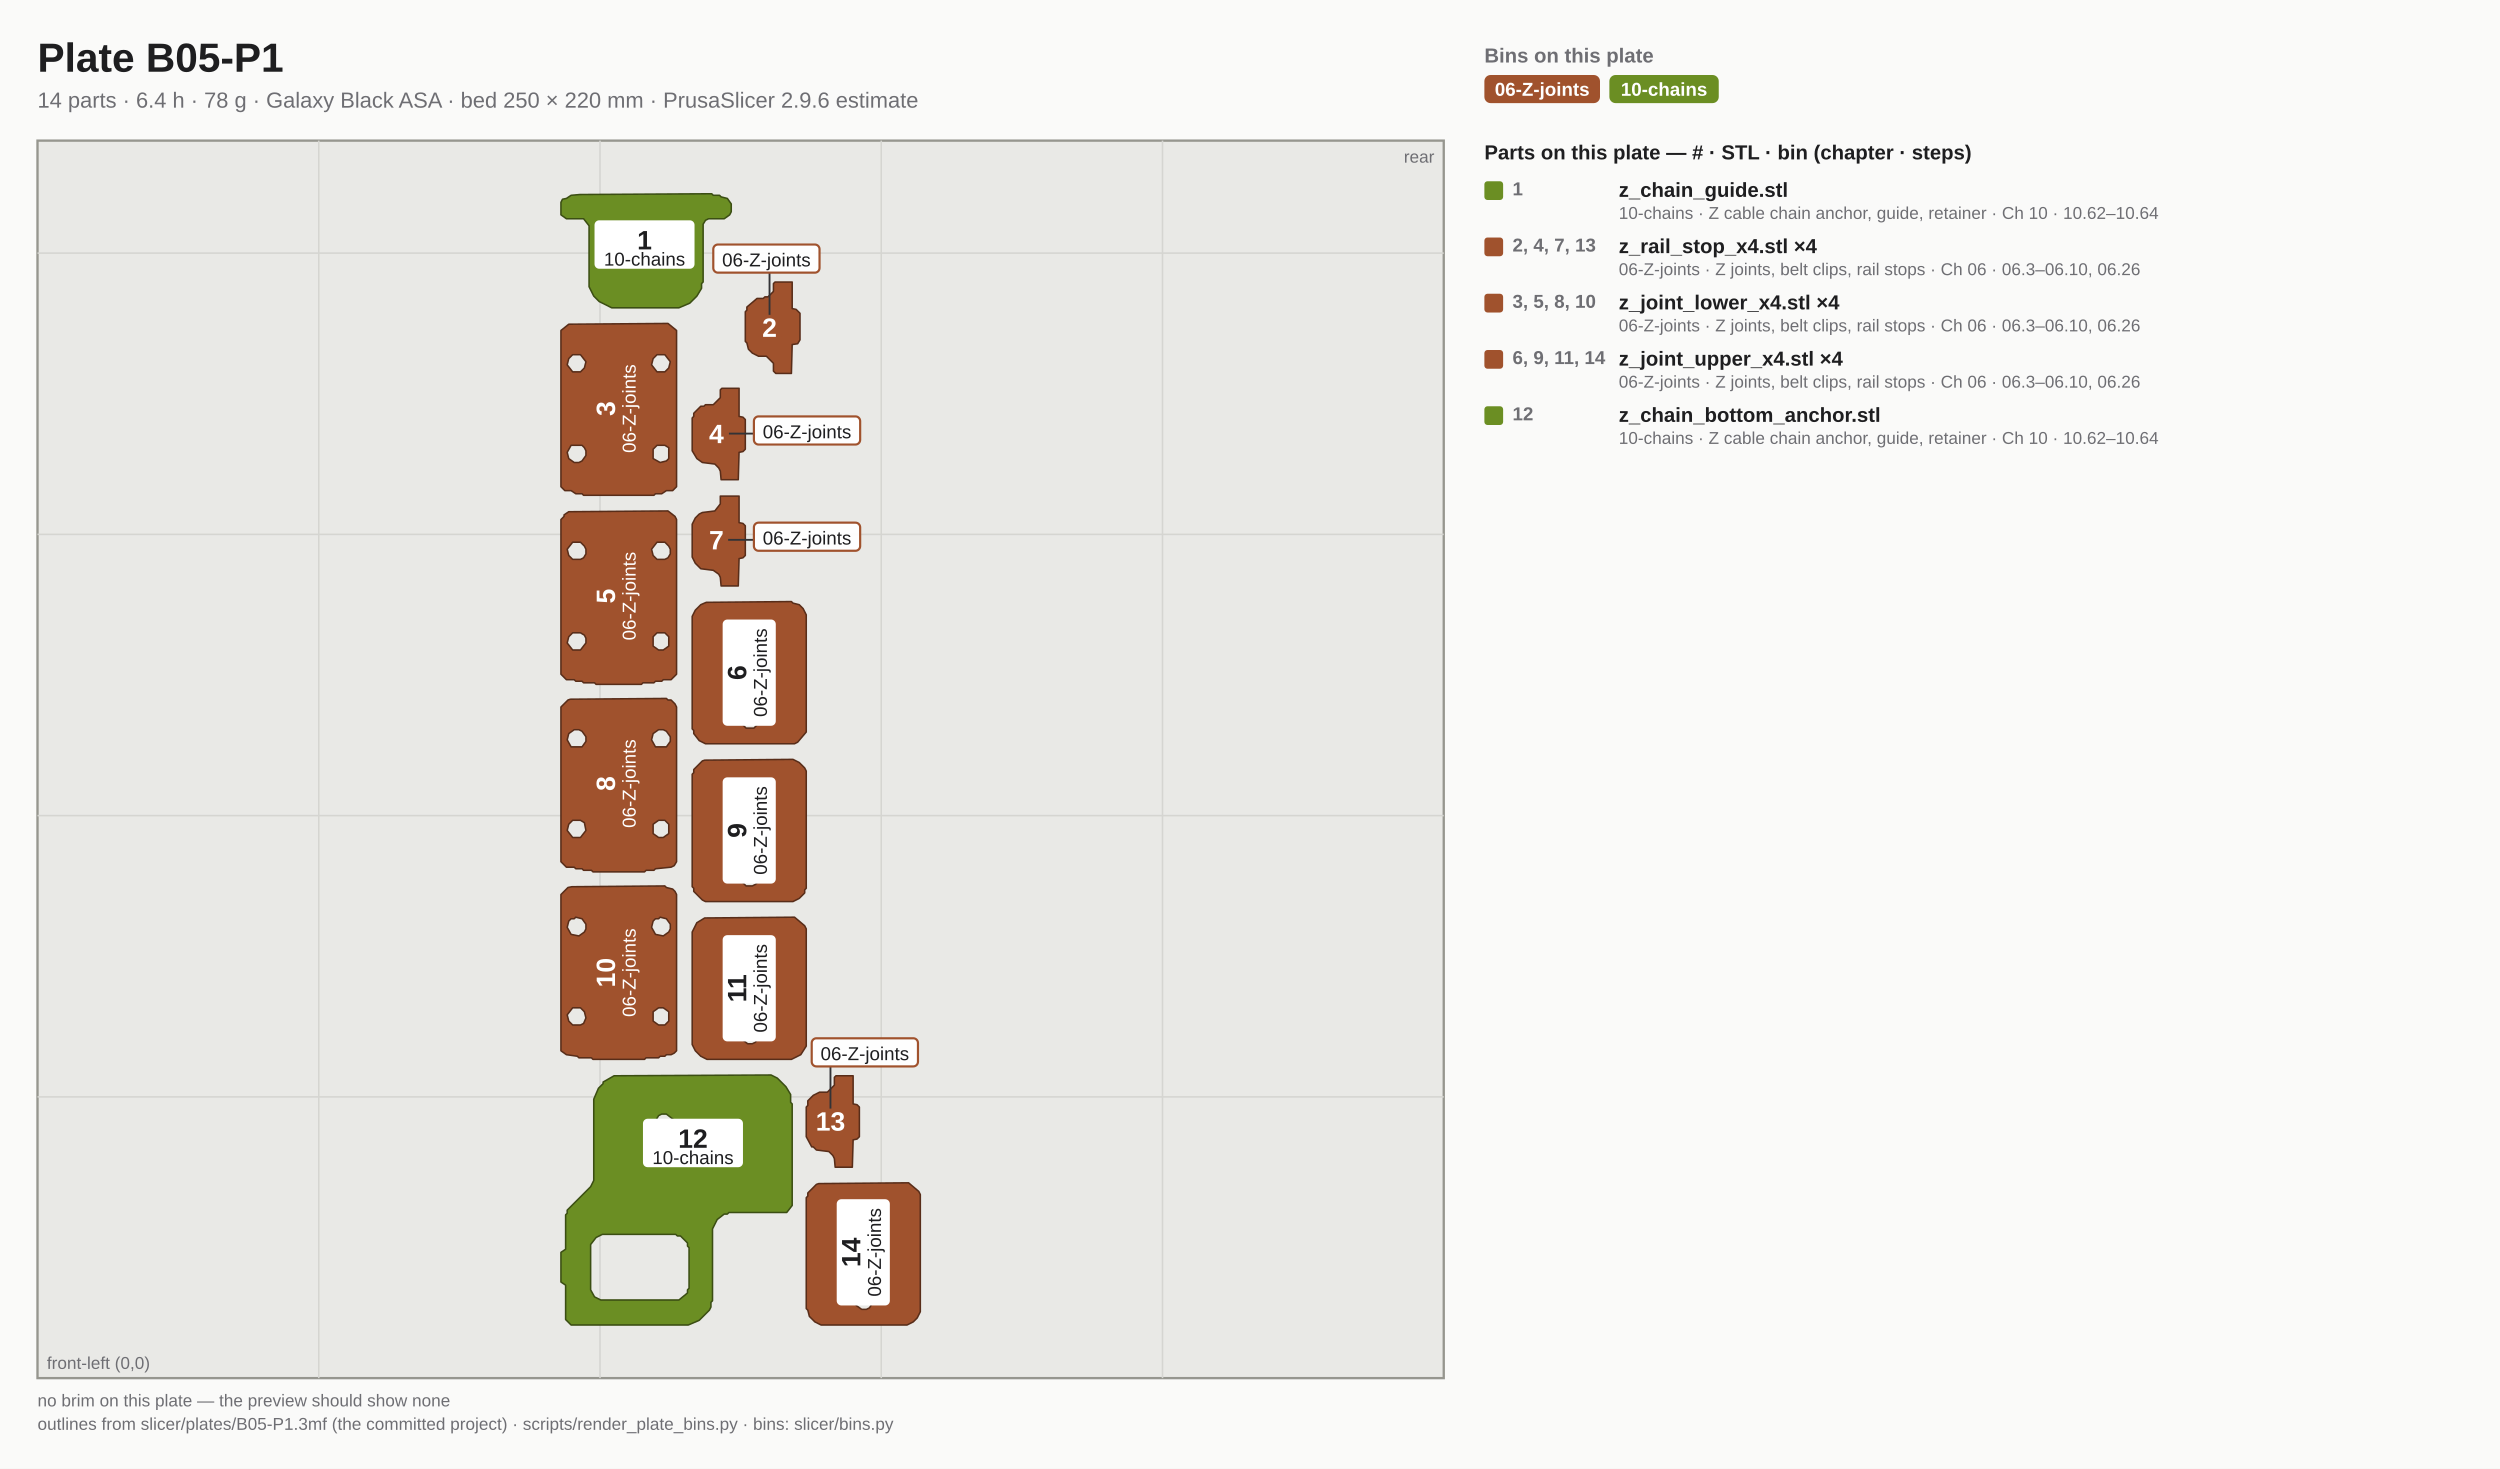
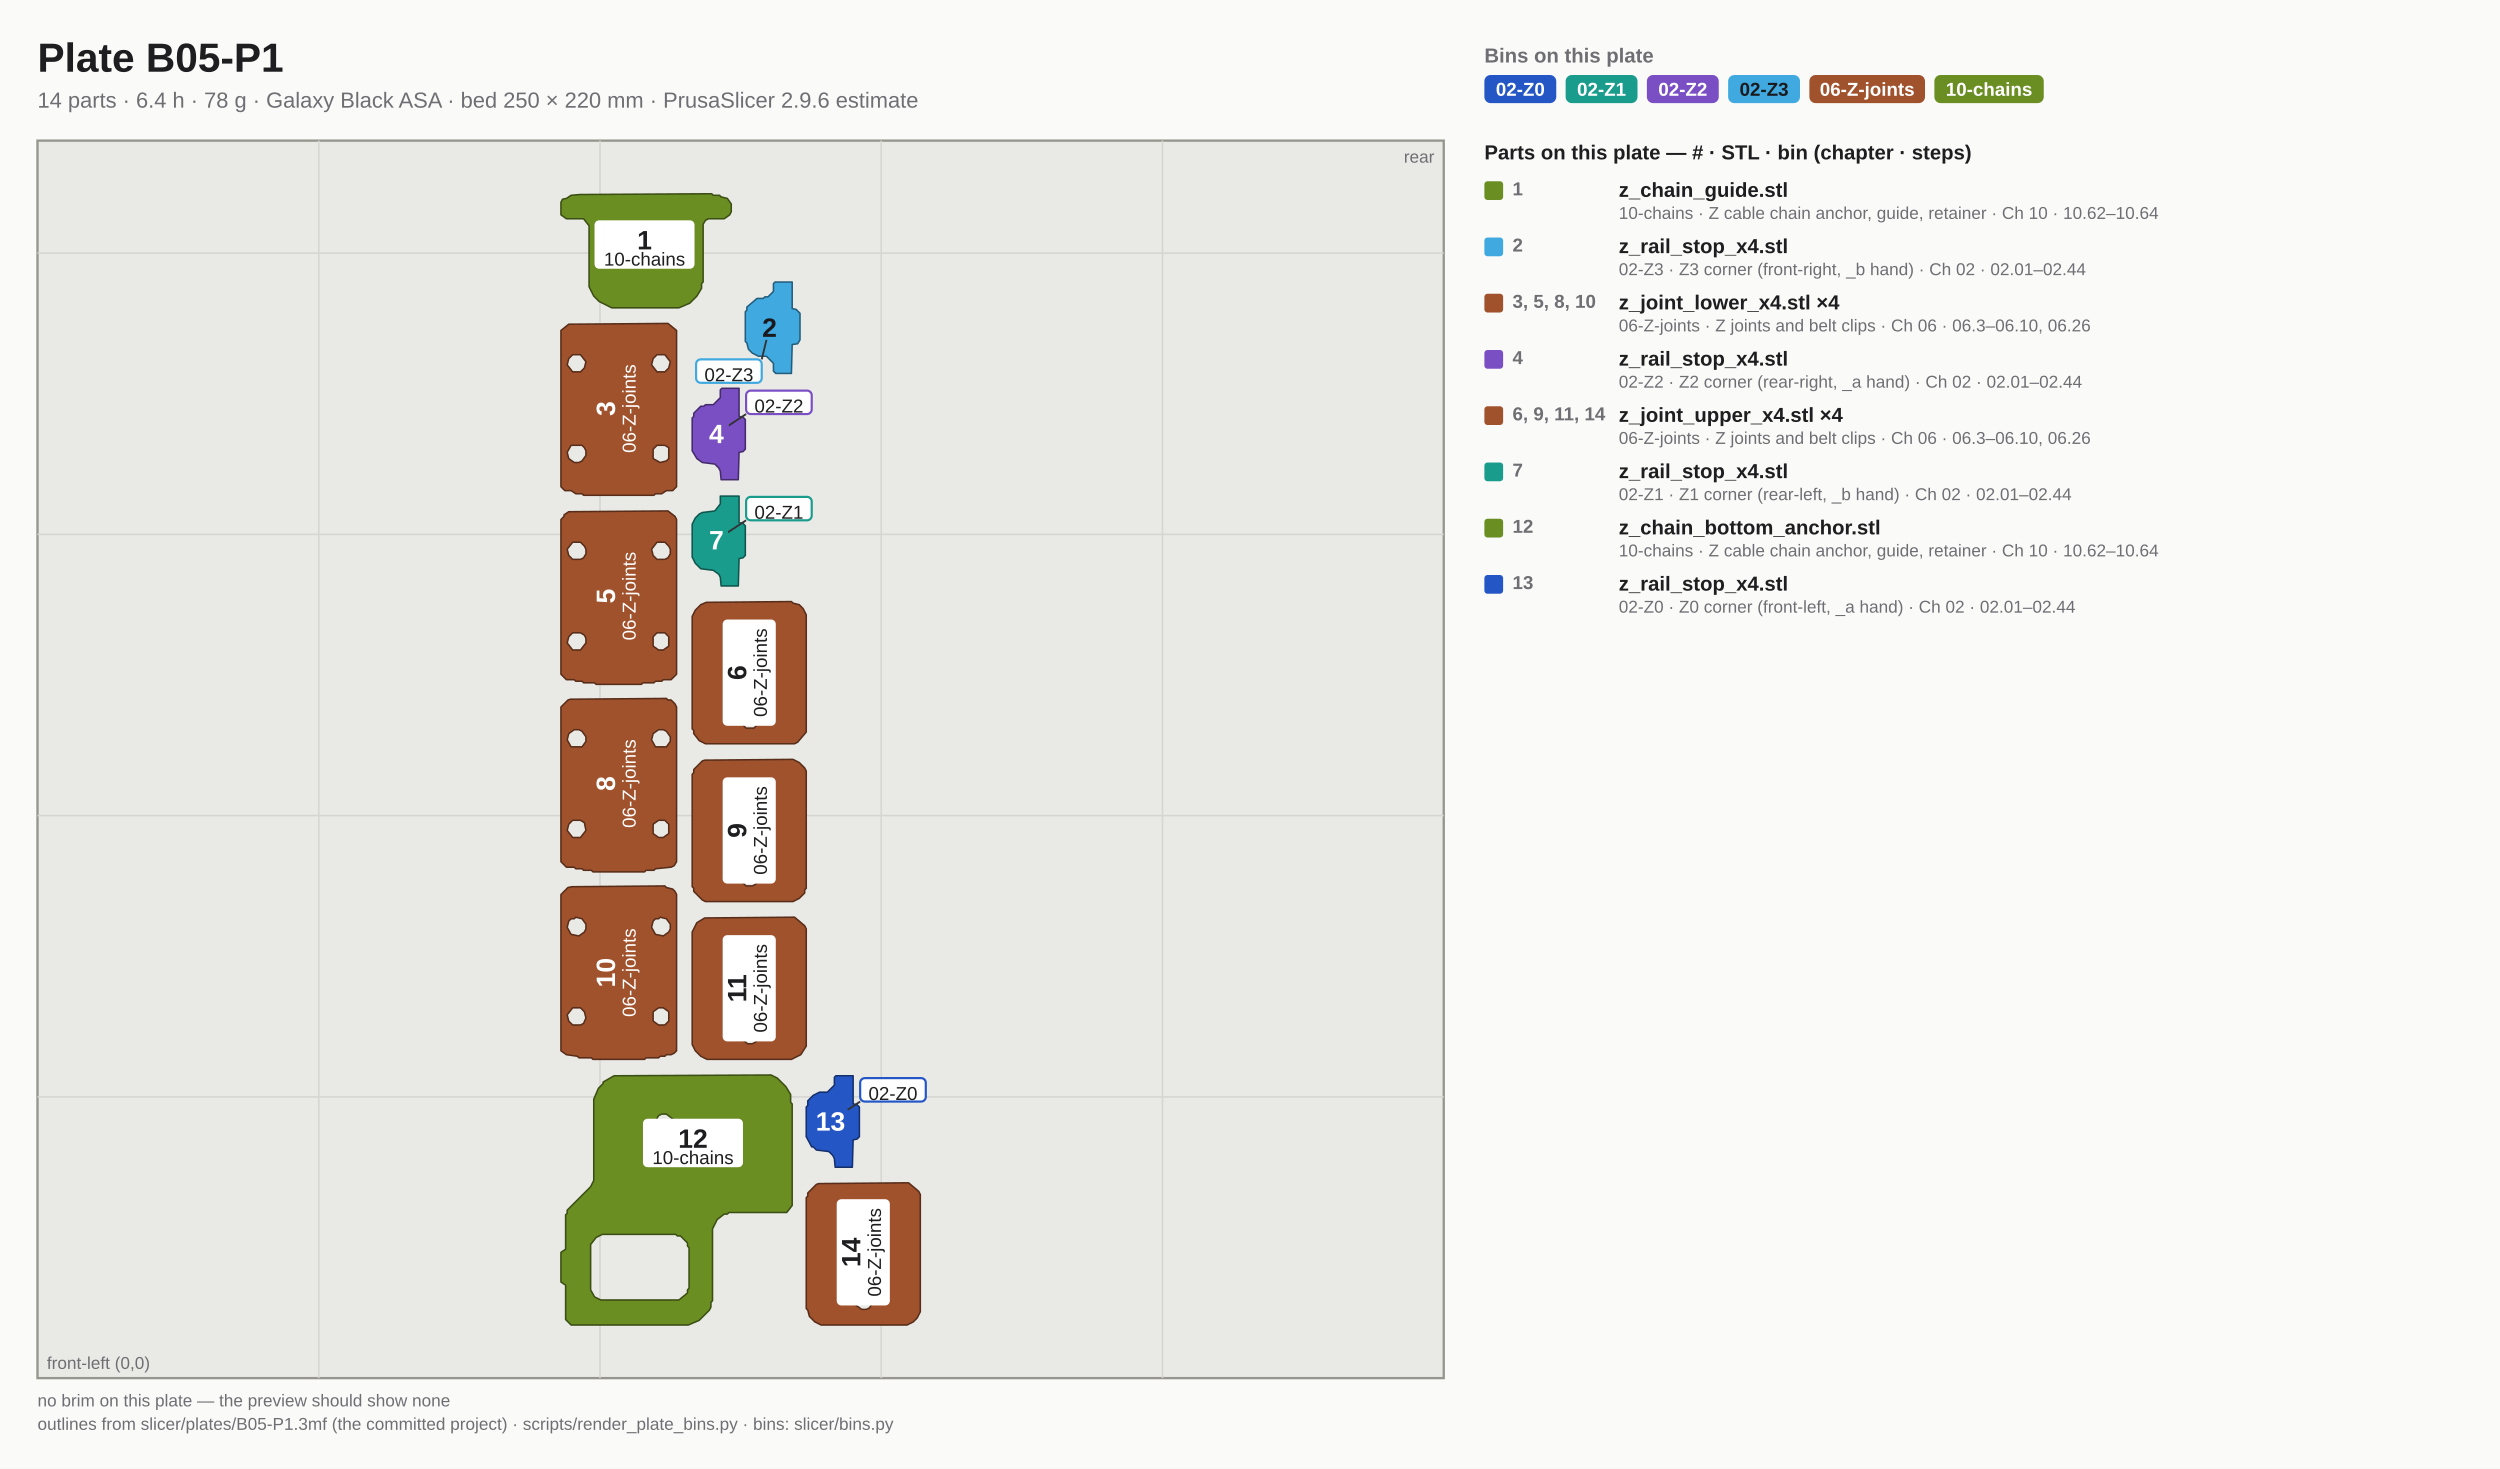
<svg xmlns="http://www.w3.org/2000/svg" width="1600" height="940" viewBox="0 0 1600 940" font-family="Arial, Helvetica, 'DejaVu Sans', sans-serif">
  <rect x="0" y="0" width="1600" height="940" fill="#fafaf9" />
  <text x="24.0" y="45.9" font-size="26" fill="#1e1e20" text-anchor="start" font-weight="bold">Plate B05-P1</text>
  <text x="24.0" y="68.9" font-size="14" fill="#6e6e73" text-anchor="start">14 parts  ·  6.4 h  ·  78 g  ·  Galaxy Black ASA  ·  bed 250 × 220 mm  ·  PrusaSlicer 2.9.6 estimate</text>
  <rect x="24.0" y="90.0" width="900.0" height="792.0" fill="#e9e9e6" stroke="#96968f" stroke-width="1.5" />
  <line x1="204.0" y1="90.0" x2="204.0" y2="882.0" stroke="#d5d5d1" stroke-width="1.0" />
  <line x1="384.0" y1="90.0" x2="384.0" y2="882.0" stroke="#d5d5d1" stroke-width="1.0" />
  <line x1="564.0" y1="90.0" x2="564.0" y2="882.0" stroke="#d5d5d1" stroke-width="1.0" />
  <line x1="744.0" y1="90.0" x2="744.0" y2="882.0" stroke="#d5d5d1" stroke-width="1.0" />
  <line x1="24.0" y1="702.0" x2="924.0" y2="702.0" stroke="#d5d5d1" stroke-width="1.0" />
  <line x1="24.0" y1="522.0" x2="924.0" y2="522.0" stroke="#d5d5d1" stroke-width="1.0" />
  <line x1="24.0" y1="342.0" x2="924.0" y2="342.0" stroke="#d5d5d1" stroke-width="1.0" />
  <line x1="24.0" y1="162.0" x2="924.0" y2="162.0" stroke="#d5d5d1" stroke-width="1.0" />
  <text x="30.0" y="876.1" font-size="11" fill="#6e6e73" text-anchor="start">front-left (0,0)</text>
  <text x="918.0" y="104.1" font-size="11" fill="#6e6e73" text-anchor="end">rear</text>
  <path d="M366.0,567.5 425.5,567.0 426.5,568.0 430.5,569.0 432.0,570.5 433.0,572.5 433.0,672.5 431.5,674.0 429.5,675.0 426.5,675.0 425.5,676.0 422.5,676.0 421.5,677.0 413.5,677.0 412.5,678.0 379.5,678.0 378.5,677.0 370.5,677.0 369.5,676.0 362.5,675.0 359.0,672.5 359.0,572.5 363.5,568.0Z M368.5,587.0 367.5,588.0 365.5,588.0 364.0,589.5 363.0,593.5 365.5,598.0 370.5,599.0 374.0,596.5 375.0,594.5 375.0,591.5 372.5,588.0Z M422.5,587.0 421.5,588.0 419.5,588.0 418.0,589.5 417.0,593.5 419.5,598.0 424.5,599.0 428.0,596.5 429.0,594.5 429.0,591.5 426.5,588.0Z M366.5,645.0 363.0,649.5 364.0,653.5 366.5,656.0 371.5,656.0 373.5,655.0 375.0,651.5 374.0,647.5 371.5,645.0Z M421.5,645.0 418.0,647.5 418.0,653.5 421.5,656.0 425.5,656.0 428.0,653.5 428.0,647.5 424.5,645.0Z" fill-rule="evenodd" fill="#a0522d" stroke="#582d19" stroke-width="1.0" stroke-linejoin="round" />
  <path d="M365.0,447.5 426.5,447.0 427.5,448.0 429.5,448.0 432.0,450.5 433.0,452.5 433.0,551.5 431.5,554.0 429.5,555.0 419.5,556.0 418.5,557.0 413.5,557.0 412.5,558.0 379.5,558.0 378.5,557.0 373.5,557.0 372.5,556.0 368.5,556.0 367.5,555.0 362.5,555.0 359.0,551.5 359.0,452.5 363.5,448.0Z M367.5,467.0 364.0,469.5 363.0,473.5 365.5,478.0 372.5,478.0 375.0,474.5 375.0,471.5 372.5,468.0 370.5,467.0Z M421.5,467.0 418.0,469.5 417.0,473.5 419.5,478.0 426.5,478.0 429.0,474.5 429.0,471.5 426.5,468.0 424.5,467.0Z M366.5,525.0 364.0,527.5 363.0,531.5 366.5,536.0 371.5,536.0 375.0,531.5 374.0,526.5 371.5,525.0Z M421.5,525.0 418.0,527.5 418.0,533.5 421.5,536.0 424.5,536.0 428.0,533.5 428.0,527.5 425.5,525.0Z" fill-rule="evenodd" fill="#a0522d" stroke="#582d19" stroke-width="1.0" stroke-linejoin="round" />
  <path d="M364.0,327.5 427.5,327.0 432.0,330.5 433.0,332.5 433.0,431.5 429.5,435.0 424.5,435.0 423.5,436.0 419.5,436.0 418.5,437.0 411.5,437.0 410.5,438.0 381.5,438.0 380.5,437.0 373.5,437.0 372.5,436.0 368.5,436.0 367.5,435.0 362.5,435.0 359.0,431.5 359.0,332.5 361.0,330.5 361.0,329.5Z M366.5,347.0 363.0,351.5 364.0,355.5 366.5,358.0 371.5,358.0 373.5,357.0 375.0,354.5 375.0,351.5 374.0,349.5 371.5,347.0Z M420.5,347.0 417.0,351.5 418.0,355.5 420.5,358.0 425.5,358.0 427.5,357.0 429.0,354.5 429.0,351.5 428.0,349.5 425.5,347.0Z M366.5,405.0 364.0,407.5 363.0,411.5 366.5,416.0 371.5,416.0 375.0,411.5 375.0,408.5 374.0,406.5 371.5,405.0Z M420.5,405.0 418.0,407.5 418.0,413.5 421.5,416.0 424.5,416.0 428.0,413.5 428.0,407.5 425.5,405.0Z" fill-rule="evenodd" fill="#a0522d" stroke="#582d19" stroke-width="1.0" stroke-linejoin="round" />
  <path d="M364.0,207.5 427.5,207.0 433.0,211.5 433.0,311.5 430.5,314.0 426.5,314.0 423.5,316.0 419.5,316.0 418.5,317.0 373.5,317.0 372.5,316.0 368.5,316.0 365.5,314.0 361.5,314.0 359.0,311.5 359.0,211.5Z M366.5,227.0 364.0,229.5 363.0,233.5 366.5,238.0 371.5,238.0 374.0,235.5 375.0,231.5 371.5,227.0Z M420.5,227.0 418.0,229.5 417.0,233.5 420.5,238.0 425.5,238.0 428.0,235.5 429.0,231.5 425.5,227.0Z M365.5,285.0 363.0,289.5 364.0,293.5 367.5,296.0 370.5,296.0 372.5,295.0 375.0,291.5 375.0,288.5 374.0,286.5 372.5,285.0Z M420.5,285.0 418.0,287.5 418.0,293.5 422.5,296.0 426.5,295.0 428.0,293.5 428.0,286.5 425.5,285.0Z" fill-rule="evenodd" fill="#a0522d" stroke="#582d19" stroke-width="1.0" stroke-linejoin="round" />
  <path d="M451.0,587.5 508.5,587.0 515.0,592.5 516.0,594.5 516.0,669.5 512.5,675.0 506.5,678.0 452.5,678.0 448.5,676.0 445.0,672.5 443.0,668.5 443.0,596.5 446.0,590.5Z M476.5,601.0 474.5,602.0 471.0,606.5 471.0,613.5 472.0,615.5 476.5,619.0 482.5,619.0 488.0,614.5 489.0,612.5 489.0,606.5 488.0,604.5 483.5,601.0Z M476.5,629.0 474.5,630.0 471.0,634.5 471.0,641.5 475.5,646.0 477.5,646.0 478.5,647.0 484.5,646.0 489.0,640.5 489.0,635.5 487.0,631.5 483.5,629.0Z M476.5,657.0 474.0,660.5 474.0,664.5 478.5,668.0 481.5,668.0 483.5,667.0 485.0,664.5 485.0,659.5 482.5,657.0Z" fill-rule="evenodd" fill="#a0522d" stroke="#582d19" stroke-width="1.0" stroke-linejoin="round" />
  <path d="M524.0,757.5 581.5,757.0 588.0,762.5 589.0,764.5 589.0,839.5 587.0,843.5 584.5,846.0 580.5,848.0 525.5,848.0 521.5,846.0 518.0,842.5 517.0,838.5 516.0,837.5 516.0,766.5 517.0,765.5 517.0,763.5 522.5,758.0Z M549.5,771.0 547.5,772.0 544.0,776.5 544.0,783.5 545.0,785.5 549.5,789.0 555.5,789.0 561.0,784.5 562.0,782.5 562.0,776.5 561.0,774.5 556.5,771.0Z M549.5,799.0 547.5,800.0 544.0,804.5 544.0,811.5 548.5,816.0 550.5,816.0 551.5,817.0 557.5,816.0 562.0,810.5 562.0,805.5 561.0,804.5 561.0,802.5 556.5,799.0Z M549.5,827.0 547.0,830.5 547.0,833.5 548.0,835.5 551.5,838.0 554.5,838.0 556.5,837.0 558.0,834.5 558.0,829.5 555.5,827.0Z" fill-rule="evenodd" fill="#a0522d" stroke="#582d19" stroke-width="1.0" stroke-linejoin="round" />
  <path d="M451.0,486.5 507.5,486.0 511.5,488.0 515.0,491.5 516.0,493.5 516.0,568.5 515.0,569.5 515.0,571.5 511.5,575.0 507.5,577.0 451.5,577.0 449.5,576.0 444.0,570.5 444.0,568.5 443.0,567.5 443.0,495.5 444.0,494.5 444.0,492.5 449.5,487.0Z M476.5,500.0 474.5,501.0 471.0,505.5 471.0,512.5 472.0,514.5 476.5,518.0 483.5,518.0 485.5,517.0 489.0,512.5 489.0,505.5 487.0,503.5 487.0,502.5 483.5,500.0Z M476.5,528.0 474.5,529.0 471.0,533.5 471.0,540.5 473.5,544.0 477.5,546.0 482.5,546.0 488.0,541.5 489.0,539.5 489.0,534.5 484.5,529.0 482.5,528.0Z M476.5,556.0 474.0,559.5 474.0,563.5 477.5,567.0 481.5,567.0 483.5,566.0 485.0,564.5 485.0,558.5 482.5,556.0Z" fill-rule="evenodd" fill="#a0522d" stroke="#582d19" stroke-width="1.0" stroke-linejoin="round" />
  <path d="M452.0,385.5 506.5,385.0 507.5,386.0 511.5,387.0 514.0,389.5 516.0,393.5 516.0,468.5 510.5,475.0 508.5,476.0 451.5,476.0 447.5,474.0 444.0,469.5 444.0,467.5 443.0,466.5 443.0,394.5 445.0,390.5 448.5,387.0Z M476.5,399.0 474.5,400.0 471.0,404.5 471.0,411.5 472.0,413.5 476.5,417.0 483.5,417.0 485.5,416.0 489.0,411.5 489.0,405.5 484.5,400.0 482.5,399.0Z M477.5,427.0 476.5,428.0 474.5,428.0 471.0,432.5 471.0,439.5 472.0,441.5 476.5,445.0 482.5,445.0 487.0,442.5 489.0,438.5 489.0,433.5 484.5,428.0 482.5,427.0Z M477.5,455.0 474.0,458.5 474.0,462.5 477.5,466.0 482.5,466.0 485.0,463.5 485.0,457.5 481.5,455.0Z" fill-rule="evenodd" fill="#a0522d" stroke="#582d19" stroke-width="1.0" stroke-linejoin="round" />
  <path d="M393.0,688.5 493.5,688.0 497.5,690.0 503.0,695.5 506.0,700.5 506.0,705.5 507.0,706.5 507.0,771.5 503.5,776.0 466.5,776.0 465.5,777.0 463.5,777.0 459.0,780.5 456.0,786.5 456.0,832.5 455.0,833.5 455.0,836.5 454.0,838.5 447.5,845.0 440.5,848.0 365.5,848.0 362.0,844.5 362.0,822.5 359.0,820.5 359.0,801.5 362.0,799.5 362.0,777.5 363.0,776.5 363.0,774.5 378.0,759.5 380.0,755.5 380.0,703.5 383.0,696.5 386.0,693.5 386.0,692.5Z M423.5,713.0 421.5,714.0 420.0,716.5 420.0,733.5 422.5,736.0 428.5,736.0 431.0,733.5 431.0,716.5 426.5,713.0Z M385.5,790.0 381.5,792.0 378.0,796.5 378.0,825.5 380.5,830.0 384.5,832.0 434.5,832.0 440.0,827.5 440.0,825.5 441.0,824.5 441.0,798.5 440.0,797.5 440.0,795.5 435.5,791.0 433.5,791.0 432.5,790.0Z" fill-rule="evenodd" fill="#6b8e23" stroke="#3b4e13" stroke-width="1.0" stroke-linejoin="round" />
  <path d="M371.0,124.5 455.5,124.0 456.5,125.0 460.5,125.0 461.5,126.0 465.5,127.0 468.0,130.5 468.0,135.5 467.0,137.5 463.5,140.0 453.5,140.0 451.5,141.0 450.0,143.5 450.0,180.5 449.0,181.5 449.0,184.5 446.0,189.5 441.5,194.0 434.5,197.0 391.5,197.0 383.5,193.0 380.0,189.5 377.0,183.5 377.0,144.5 373.5,140.0 362.5,140.0 359.0,137.5 359.0,129.5 360.0,127.5 362.5,127.0 365.5,125.0Z M412.5,151.0 411.5,152.0 407.5,153.0 405.0,155.5 404.0,157.5 404.0,163.5 408.5,169.0 410.5,170.0 415.5,170.0 419.5,168.0 422.0,164.5 422.0,156.5 417.5,152.0 414.5,152.0Z" fill-rule="evenodd" fill="#6b8e23" stroke="#3b4e13" stroke-width="1.0" stroke-linejoin="round" />
-   <path d="M535.0,688.5 546.0,688.5 546.0,706.5 548.5,707.0 550.0,708.5 550.0,727.5 548.5,729.0 546.0,729.5 545.5,747.0 534.5,747.0 534.0,741.5 533.0,739.5 530.5,737.0 522.5,736.0 520.5,734.0 519.5,734.0 516.0,727.5 516.0,708.5 517.0,707.5 517.0,704.5 520.5,701.0 524.5,699.0 529.5,699.0 534.0,694.5 534.0,689.5Z" fill-rule="evenodd" fill="#a0522d" stroke="#582d19" stroke-width="1.0" stroke-linejoin="round" />
-   <path d="M461.0,317.5 473.0,317.5 473.0,334.5 475.5,335.0 477.0,336.5 477.0,355.5 475.5,357.0 473.0,357.5 472.5,375.0 461.5,375.0 461.0,369.5 460.0,367.5 456.5,365.0 448.5,364.0 445.0,360.5 443.0,356.5 443.0,335.5 445.0,331.5 447.5,329.0 449.5,328.0 457.5,327.0 461.0,322.5Z" fill-rule="evenodd" fill="#a0522d" stroke="#582d19" stroke-width="1.0" stroke-linejoin="round" />
-   <path d="M462.0,248.5 473.0,248.5 473.0,266.5 475.5,267.0 477.0,268.5 477.0,287.5 475.5,289.0 473.0,289.5 472.5,307.0 461.5,307.0 461.0,301.5 460.0,299.5 457.5,297.0 449.5,296.0 446.0,293.5 443.0,288.5 443.0,267.5 444.0,266.5 444.0,264.5 448.5,260.0 450.5,260.0 451.5,259.0 456.5,259.0 461.0,254.5 461.0,249.5Z" fill-rule="evenodd" fill="#a0522d" stroke="#582d19" stroke-width="1.0" stroke-linejoin="round" />
-   <path d="M496.0,180.5 507.0,180.5 507.0,197.5 509.5,198.0 512.0,200.5 512.0,217.5 510.5,220.0 507.0,220.5 506.5,239.0 496.5,239.0 495.0,237.5 495.0,232.5 490.5,228.0 485.5,228.0 481.5,226.0 479.0,223.5 478.0,219.5 477.0,218.5 477.0,199.5 478.0,198.5 478.0,196.5 484.5,191.0 488.5,191.0 489.5,190.0 491.5,190.0 495.0,186.5 495.0,181.5Z" fill-rule="evenodd" fill="#a0522d" stroke="#582d19" stroke-width="1.0" stroke-linejoin="round" />
+   <path d="M535.0,688.5 546.0,688.5 546.0,706.5 548.5,707.0 550.0,708.5 550.0,727.5 548.5,729.0 546.0,729.5 545.5,747.0 534.5,747.0 534.0,741.5 533.0,739.5 530.5,737.0 522.5,736.0 520.5,734.0 519.5,734.0 516.0,727.5 516.0,708.5 517.0,707.5 517.0,704.5 520.5,701.0 524.5,699.0 529.5,699.0 534.0,694.5 534.0,689.5Z" fill-rule="evenodd" fill="#2457c5" stroke="#14306c" stroke-width="1.0" stroke-linejoin="round" />
+   <path d="M461.0,317.5 473.0,317.5 473.0,334.5 475.5,335.0 477.0,336.5 477.0,355.5 475.5,357.0 473.0,357.5 472.5,375.0 461.5,375.0 461.0,369.5 460.0,367.5 456.5,365.0 448.5,364.0 445.0,360.5 443.0,356.5 443.0,335.5 445.0,331.5 447.5,329.0 449.5,328.0 457.5,327.0 461.0,322.5Z" fill-rule="evenodd" fill="#1a9c8c" stroke="#0e564d" stroke-width="1.0" stroke-linejoin="round" />
+   <path d="M462.0,248.5 473.0,248.5 473.0,266.5 475.5,267.0 477.0,268.5 477.0,287.5 475.5,289.0 473.0,289.5 472.5,307.0 461.5,307.0 461.0,301.5 460.0,299.5 457.5,297.0 449.5,296.0 446.0,293.5 443.0,288.5 443.0,267.5 444.0,266.5 444.0,264.5 448.5,260.0 450.5,260.0 451.5,259.0 456.5,259.0 461.0,254.5 461.0,249.5Z" fill-rule="evenodd" fill="#7b4fc4" stroke="#442b6c" stroke-width="1.0" stroke-linejoin="round" />
+   <path d="M496.0,180.5 507.0,180.5 507.0,197.5 509.5,198.0 512.0,200.5 512.0,217.5 510.5,220.0 507.0,220.5 506.5,239.0 496.5,239.0 495.0,237.5 495.0,232.5 490.5,228.0 485.5,228.0 481.5,226.0 479.0,223.5 478.0,219.5 477.0,218.5 477.0,199.5 478.0,198.5 478.0,196.5 484.5,191.0 488.5,191.0 489.5,190.0 491.5,190.0 495.0,186.5 495.0,181.5Z" fill-rule="evenodd" fill="#3fa9e0" stroke="#235d7b" stroke-width="1.0" stroke-linejoin="round" />
  <rect x="411.5" y="716.0" width="64.0" height="31.0" rx="3.0" fill="#ffffff" />
  <text x="443.5" y="734.6" font-size="17" fill="#1e1e20" text-anchor="middle" font-weight="bold">12</text>
  <text x="443.5" y="745.0" font-size="12" fill="#1e1e20" text-anchor="middle">10-chains</text>
  <text x="387.5" y="628.6" font-size="17" fill="#ffffff" text-anchor="middle" font-weight="bold" transform="rotate(-90 387.5 622.5)">10</text>
  <text x="402.5" y="626.8" font-size="12" fill="#ffffff" text-anchor="middle" transform="rotate(-90 402.5 622.5)">06-Z-joints</text>
  <text x="387.5" y="507.6" font-size="17" fill="#ffffff" text-anchor="middle" font-weight="bold" transform="rotate(-90 387.5 501.5)">8</text>
  <text x="402.5" y="505.8" font-size="12" fill="#ffffff" text-anchor="middle" transform="rotate(-90 402.5 501.5)">06-Z-joints</text>
  <text x="387.5" y="387.6" font-size="17" fill="#ffffff" text-anchor="middle" font-weight="bold" transform="rotate(-90 387.5 381.5)">5</text>
  <text x="402.5" y="385.8" font-size="12" fill="#ffffff" text-anchor="middle" transform="rotate(-90 402.5 381.5)">06-Z-joints</text>
  <text x="387.5" y="267.6" font-size="17" fill="#ffffff" text-anchor="middle" font-weight="bold" transform="rotate(-90 387.5 261.5)">3</text>
  <text x="402.5" y="265.8" font-size="12" fill="#ffffff" text-anchor="middle" transform="rotate(-90 402.5 261.5)">06-Z-joints</text>
  <rect x="462.5" y="598.5" width="34.0" height="68.0" rx="3.0" fill="#ffffff" />
  <text x="471.5" y="638.6" font-size="17" fill="#1e1e20" text-anchor="middle" font-weight="bold" transform="rotate(-90 471.5 632.5)">11</text>
  <text x="486.5" y="636.8" font-size="12" fill="#1e1e20" text-anchor="middle" transform="rotate(-90 486.5 632.5)">06-Z-joints</text>
  <rect x="535.5" y="767.5" width="34.0" height="68.0" rx="3.0" fill="#ffffff" />
  <text x="544.5" y="807.6" font-size="17" fill="#1e1e20" text-anchor="middle" font-weight="bold" transform="rotate(-90 544.5 801.5)">14</text>
  <text x="559.5" y="805.8" font-size="12" fill="#1e1e20" text-anchor="middle" transform="rotate(-90 559.5 801.5)">06-Z-joints</text>
  <rect x="462.5" y="396.5" width="34.0" height="68.0" rx="3.0" fill="#ffffff" />
  <text x="471.5" y="436.6" font-size="17" fill="#1e1e20" text-anchor="middle" font-weight="bold" transform="rotate(-90 471.5 430.5)">6</text>
  <text x="486.5" y="434.8" font-size="12" fill="#1e1e20" text-anchor="middle" transform="rotate(-90 486.5 430.5)">06-Z-joints</text>
  <rect x="462.5" y="497.5" width="34.0" height="68.0" rx="3.0" fill="#ffffff" />
  <text x="471.5" y="537.6" font-size="17" fill="#1e1e20" text-anchor="middle" font-weight="bold" transform="rotate(-90 471.5 531.5)">9</text>
  <text x="486.5" y="535.8" font-size="12" fill="#1e1e20" text-anchor="middle" transform="rotate(-90 486.5 531.5)">06-Z-joints</text>
  <rect x="380.5" y="141.0" width="64.0" height="31.0" rx="3.0" fill="#ffffff" />
  <text x="412.5" y="159.6" font-size="17" fill="#1e1e20" text-anchor="middle" font-weight="bold">1</text>
  <text x="412.5" y="170.0" font-size="12" fill="#1e1e20" text-anchor="middle">10-chains</text>
-   <line x1="492.5" y1="209.5" x2="492.5" y2="174.5" stroke="#333336" stroke-width="1.2" />
-   <rect x="456.5" y="156.5" width="68.0" height="18.0" rx="3.0" fill="#ffffff" fill-opacity="0.94" stroke="#a0522d" stroke-width="1.4" />
-   <text x="490.5" y="170.5" font-size="12" fill="#1e1e20" text-anchor="middle">06-Z-joints</text>
-   <rect x="485.0" y="201.5" width="15.0" height="16.0" rx="3.0" fill="#a0522d" />
-   <text x="492.5" y="215.6" font-size="17" fill="#ffffff" text-anchor="middle" font-weight="bold">2</text>
-   <line x1="458.5" y1="277.5" x2="482.5" y2="277.5" stroke="#333336" stroke-width="1.2" />
-   <rect x="482.5" y="266.5" width="68.0" height="18.0" rx="3.0" fill="#ffffff" fill-opacity="0.94" stroke="#a0522d" stroke-width="1.4" />
-   <text x="516.5" y="280.5" font-size="12" fill="#1e1e20" text-anchor="middle">06-Z-joints</text>
-   <rect x="450.5" y="269.5" width="16.0" height="16.0" rx="3.0" fill="#a0522d" />
+   <line x1="492.5" y1="209.5" x2="487.5" y2="230.0" stroke="#333336" stroke-width="1.2" />
+   <rect x="445.5" y="230.0" width="42.0" height="15.0" rx="3.0" fill="#ffffff" fill-opacity="0.94" stroke="#3fa9e0" stroke-width="1.4" />
+   <text x="466.5" y="244.0" font-size="12" fill="#1e1e20" text-anchor="middle">02-Z3</text>
+   <rect x="485.0" y="201.5" width="15.0" height="16.0" rx="3.0" fill="#3fa9e0" />
+   <text x="492.5" y="215.6" font-size="17" fill="#1a1a1e" text-anchor="middle" font-weight="bold">2</text>
+   <line x1="458.5" y1="277.5" x2="477.5" y2="265.0" stroke="#333336" stroke-width="1.2" />
+   <rect x="477.5" y="250.0" width="42.0" height="15.0" rx="3.0" fill="#ffffff" fill-opacity="0.94" stroke="#7b4fc4" stroke-width="1.4" />
+   <text x="498.5" y="264.0" font-size="12" fill="#1e1e20" text-anchor="middle">02-Z2</text>
+   <rect x="450.5" y="269.5" width="16.0" height="16.0" rx="3.0" fill="#7b4fc4" />
  <text x="458.5" y="283.6" font-size="17" fill="#ffffff" text-anchor="middle" font-weight="bold">4</text>
-   <line x1="531.5" y1="717.5" x2="531.5" y2="682.5" stroke="#333336" stroke-width="1.2" />
-   <rect x="519.5" y="664.5" width="68.0" height="18.0" rx="3.0" fill="#ffffff" fill-opacity="0.94" stroke="#a0522d" stroke-width="1.4" />
-   <text x="553.5" y="678.5" font-size="12" fill="#1e1e20" text-anchor="middle">06-Z-joints</text>
-   <rect x="519.5" y="709.5" width="24.0" height="16.0" rx="3.0" fill="#a0522d" />
+   <line x1="531.5" y1="717.5" x2="550.5" y2="705.0" stroke="#333336" stroke-width="1.2" />
+   <rect x="550.5" y="690.0" width="42.0" height="15.0" rx="3.0" fill="#ffffff" fill-opacity="0.94" stroke="#2457c5" stroke-width="1.4" />
+   <text x="571.5" y="704.0" font-size="12" fill="#1e1e20" text-anchor="middle">02-Z0</text>
+   <rect x="519.5" y="709.5" width="24.0" height="16.0" rx="3.0" fill="#2457c5" />
  <text x="531.5" y="723.6" font-size="17" fill="#ffffff" text-anchor="middle" font-weight="bold">13</text>
-   <line x1="458.5" y1="345.5" x2="482.5" y2="345.5" stroke="#333336" stroke-width="1.2" />
-   <rect x="482.5" y="334.5" width="68.0" height="18.0" rx="3.0" fill="#ffffff" fill-opacity="0.94" stroke="#a0522d" stroke-width="1.4" />
-   <text x="516.5" y="348.5" font-size="12" fill="#1e1e20" text-anchor="middle">06-Z-joints</text>
-   <rect x="451.0" y="337.5" width="15.0" height="16.0" rx="3.0" fill="#a0522d" />
+   <line x1="458.5" y1="345.5" x2="477.5" y2="333.0" stroke="#333336" stroke-width="1.2" />
+   <rect x="477.5" y="318.0" width="42.0" height="15.0" rx="3.0" fill="#ffffff" fill-opacity="0.94" stroke="#1a9c8c" stroke-width="1.4" />
+   <text x="498.5" y="332.0" font-size="12" fill="#1e1e20" text-anchor="middle">02-Z1</text>
+   <rect x="451.0" y="337.5" width="15.0" height="16.0" rx="3.0" fill="#1a9c8c" />
  <text x="458.5" y="351.6" font-size="17" fill="#ffffff" text-anchor="middle" font-weight="bold">7</text>
  <text x="950.0" y="40.0" font-size="13" fill="#6e6e73" text-anchor="start" font-weight="bold">Bins on this plate</text>
-   <rect x="950.0" y="48.0" width="74.0" height="18.0" rx="4.0" fill="#a0522d" />
-   <text x="987.0" y="61.3" font-size="12" fill="#ffffff" text-anchor="middle" font-weight="bold">06-Z-joints</text>
-   <rect x="1030.0" y="48.0" width="70.0" height="18.0" rx="4.0" fill="#6b8e23" />
-   <text x="1065.0" y="61.3" font-size="12" fill="#ffffff" text-anchor="middle" font-weight="bold">10-chains</text>
+   <rect x="950.0" y="48.0" width="46.0" height="18.0" rx="4.0" fill="#2457c5" />
+   <text x="973.0" y="61.3" font-size="12" fill="#ffffff" text-anchor="middle" font-weight="bold">02-Z0</text>
+   <rect x="1002.0" y="48.0" width="46.0" height="18.0" rx="4.0" fill="#1a9c8c" />
+   <text x="1025.0" y="61.3" font-size="12" fill="#ffffff" text-anchor="middle" font-weight="bold">02-Z1</text>
+   <rect x="1054.0" y="48.0" width="46.0" height="18.0" rx="4.0" fill="#7b4fc4" />
+   <text x="1077.0" y="61.3" font-size="12" fill="#ffffff" text-anchor="middle" font-weight="bold">02-Z2</text>
+   <rect x="1106.0" y="48.0" width="46.0" height="18.0" rx="4.0" fill="#3fa9e0" />
+   <text x="1129.0" y="61.3" font-size="12" fill="#1a1a1e" text-anchor="middle" font-weight="bold">02-Z3</text>
+   <rect x="1158.0" y="48.0" width="74.0" height="18.0" rx="4.0" fill="#a0522d" />
+   <text x="1195.0" y="61.3" font-size="12" fill="#ffffff" text-anchor="middle" font-weight="bold">06-Z-joints</text>
+   <rect x="1238.0" y="48.0" width="70.0" height="18.0" rx="4.0" fill="#6b8e23" />
+   <text x="1273.0" y="61.3" font-size="12" fill="#ffffff" text-anchor="middle" font-weight="bold">10-chains</text>
  <text x="950.0" y="102.0" font-size="13" fill="#1e1e20" text-anchor="start" font-weight="bold">Parts on this plate  —  # · STL · bin (chapter · steps)</text>
  <rect x="950.0" y="116.0" width="12.0" height="12.0" rx="2.0" fill="#6b8e23" />
  <text x="968.0" y="125.0" font-size="12" fill="#6e6e73" text-anchor="start" font-weight="bold">1</text>
  <text x="1036.0" y="126.0" font-size="13" fill="#1e1e20" text-anchor="start" font-weight="bold">z_chain_guide.stl</text>
  <text x="1036.0" y="140.1" font-size="11" fill="#6e6e73" text-anchor="start">10-chains · Z cable chain anchor, guide, retainer · Ch 10 · 10.62–10.64</text>
-   <rect x="950.0" y="152.0" width="12.0" height="12.0" rx="2.0" fill="#a0522d" />
-   <text x="968.0" y="161.0" font-size="12" fill="#6e6e73" text-anchor="start" font-weight="bold">2, 4, 7, 13</text>
-   <text x="1036.0" y="162.0" font-size="13" fill="#1e1e20" text-anchor="start" font-weight="bold">z_rail_stop_x4.stl  ×4</text>
-   <text x="1036.0" y="176.1" font-size="11" fill="#6e6e73" text-anchor="start">06-Z-joints · Z joints, belt clips, rail stops · Ch 06 · 06.3–06.10, 06.26</text>
+   <rect x="950.0" y="152.0" width="12.0" height="12.0" rx="2.0" fill="#3fa9e0" />
+   <text x="968.0" y="161.0" font-size="12" fill="#6e6e73" text-anchor="start" font-weight="bold">2</text>
+   <text x="1036.0" y="162.0" font-size="13" fill="#1e1e20" text-anchor="start" font-weight="bold">z_rail_stop_x4.stl</text>
+   <text x="1036.0" y="176.1" font-size="11" fill="#6e6e73" text-anchor="start">02-Z3 · Z3 corner (front-right, _b hand) · Ch 02 · 02.01–02.44</text>
  <rect x="950.0" y="188.0" width="12.0" height="12.0" rx="2.0" fill="#a0522d" />
  <text x="968.0" y="197.0" font-size="12" fill="#6e6e73" text-anchor="start" font-weight="bold">3, 5, 8, 10</text>
  <text x="1036.0" y="198.0" font-size="13" fill="#1e1e20" text-anchor="start" font-weight="bold">z_joint_lower_x4.stl  ×4</text>
-   <text x="1036.0" y="212.1" font-size="11" fill="#6e6e73" text-anchor="start">06-Z-joints · Z joints, belt clips, rail stops · Ch 06 · 06.3–06.10, 06.26</text>
-   <rect x="950.0" y="224.0" width="12.0" height="12.0" rx="2.0" fill="#a0522d" />
-   <text x="968.0" y="233.0" font-size="12" fill="#6e6e73" text-anchor="start" font-weight="bold">6, 9, 11, 14</text>
-   <text x="1036.0" y="234.0" font-size="13" fill="#1e1e20" text-anchor="start" font-weight="bold">z_joint_upper_x4.stl  ×4</text>
-   <text x="1036.0" y="248.1" font-size="11" fill="#6e6e73" text-anchor="start">06-Z-joints · Z joints, belt clips, rail stops · Ch 06 · 06.3–06.10, 06.26</text>
-   <rect x="950.0" y="260.0" width="12.0" height="12.0" rx="2.0" fill="#6b8e23" />
-   <text x="968.0" y="269.0" font-size="12" fill="#6e6e73" text-anchor="start" font-weight="bold">12</text>
-   <text x="1036.0" y="270.0" font-size="13" fill="#1e1e20" text-anchor="start" font-weight="bold">z_chain_bottom_anchor.stl</text>
-   <text x="1036.0" y="284.1" font-size="11" fill="#6e6e73" text-anchor="start">10-chains · Z cable chain anchor, guide, retainer · Ch 10 · 10.62–10.64</text>
+   <text x="1036.0" y="212.1" font-size="11" fill="#6e6e73" text-anchor="start">06-Z-joints · Z joints and belt clips · Ch 06 · 06.3–06.10, 06.26</text>
+   <rect x="950.0" y="224.0" width="12.0" height="12.0" rx="2.0" fill="#7b4fc4" />
+   <text x="968.0" y="233.0" font-size="12" fill="#6e6e73" text-anchor="start" font-weight="bold">4</text>
+   <text x="1036.0" y="234.0" font-size="13" fill="#1e1e20" text-anchor="start" font-weight="bold">z_rail_stop_x4.stl</text>
+   <text x="1036.0" y="248.1" font-size="11" fill="#6e6e73" text-anchor="start">02-Z2 · Z2 corner (rear-right, _a hand) · Ch 02 · 02.01–02.44</text>
+   <rect x="950.0" y="260.0" width="12.0" height="12.0" rx="2.0" fill="#a0522d" />
+   <text x="968.0" y="269.0" font-size="12" fill="#6e6e73" text-anchor="start" font-weight="bold">6, 9, 11, 14</text>
+   <text x="1036.0" y="270.0" font-size="13" fill="#1e1e20" text-anchor="start" font-weight="bold">z_joint_upper_x4.stl  ×4</text>
+   <text x="1036.0" y="284.1" font-size="11" fill="#6e6e73" text-anchor="start">06-Z-joints · Z joints and belt clips · Ch 06 · 06.3–06.10, 06.26</text>
+   <rect x="950.0" y="296.0" width="12.0" height="12.0" rx="2.0" fill="#1a9c8c" />
+   <text x="968.0" y="305.0" font-size="12" fill="#6e6e73" text-anchor="start" font-weight="bold">7</text>
+   <text x="1036.0" y="306.0" font-size="13" fill="#1e1e20" text-anchor="start" font-weight="bold">z_rail_stop_x4.stl</text>
+   <text x="1036.0" y="320.1" font-size="11" fill="#6e6e73" text-anchor="start">02-Z1 · Z1 corner (rear-left, _b hand) · Ch 02 · 02.01–02.44</text>
+   <rect x="950.0" y="332.0" width="12.0" height="12.0" rx="2.0" fill="#6b8e23" />
+   <text x="968.0" y="341.0" font-size="12" fill="#6e6e73" text-anchor="start" font-weight="bold">12</text>
+   <text x="1036.0" y="342.0" font-size="13" fill="#1e1e20" text-anchor="start" font-weight="bold">z_chain_bottom_anchor.stl</text>
+   <text x="1036.0" y="356.1" font-size="11" fill="#6e6e73" text-anchor="start">10-chains · Z cable chain anchor, guide, retainer · Ch 10 · 10.62–10.64</text>
+   <rect x="950.0" y="368.0" width="12.0" height="12.0" rx="2.0" fill="#2457c5" />
+   <text x="968.0" y="377.0" font-size="12" fill="#6e6e73" text-anchor="start" font-weight="bold">13</text>
+   <text x="1036.0" y="378.0" font-size="13" fill="#1e1e20" text-anchor="start" font-weight="bold">z_rail_stop_x4.stl</text>
+   <text x="1036.0" y="392.1" font-size="11" fill="#6e6e73" text-anchor="start">02-Z0 · Z0 corner (front-left, _a hand) · Ch 02 · 02.01–02.44</text>
  <text x="24.0" y="900.1" font-size="11" fill="#6e6e73" text-anchor="start">no brim on this plate — the preview should show none</text>
  <text x="24.0" y="915.1" font-size="11" fill="#6e6e73" text-anchor="start">outlines from slicer/plates/B05-P1.3mf (the committed project) · scripts/render_plate_bins.py · bins: slicer/bins.py</text>
</svg>
